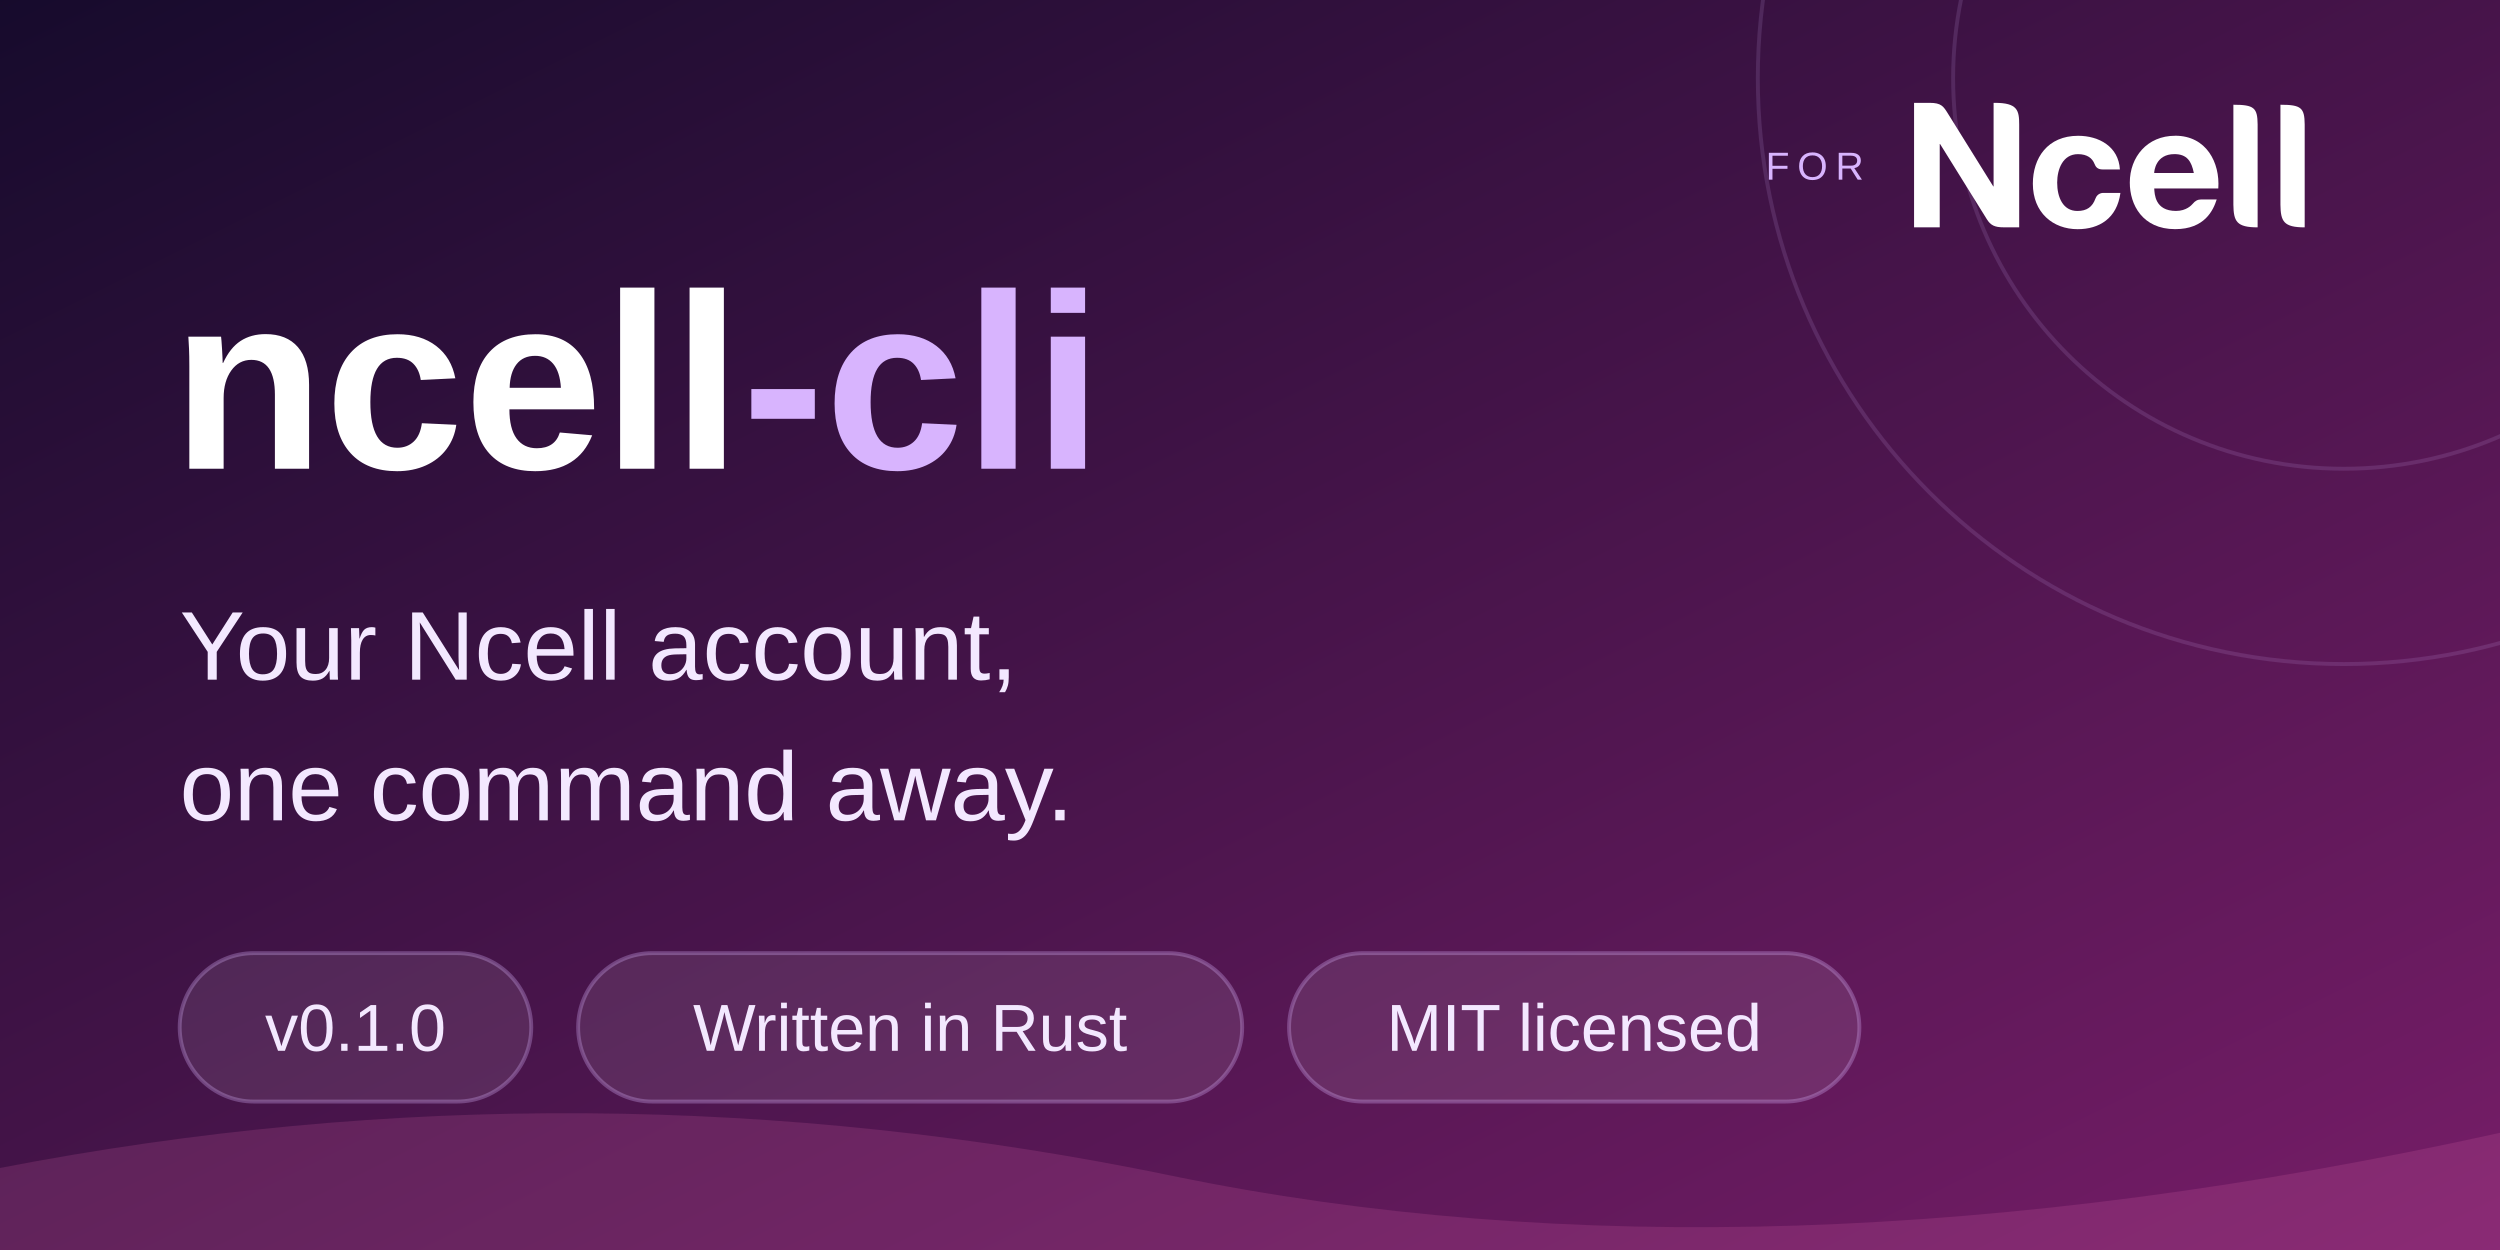
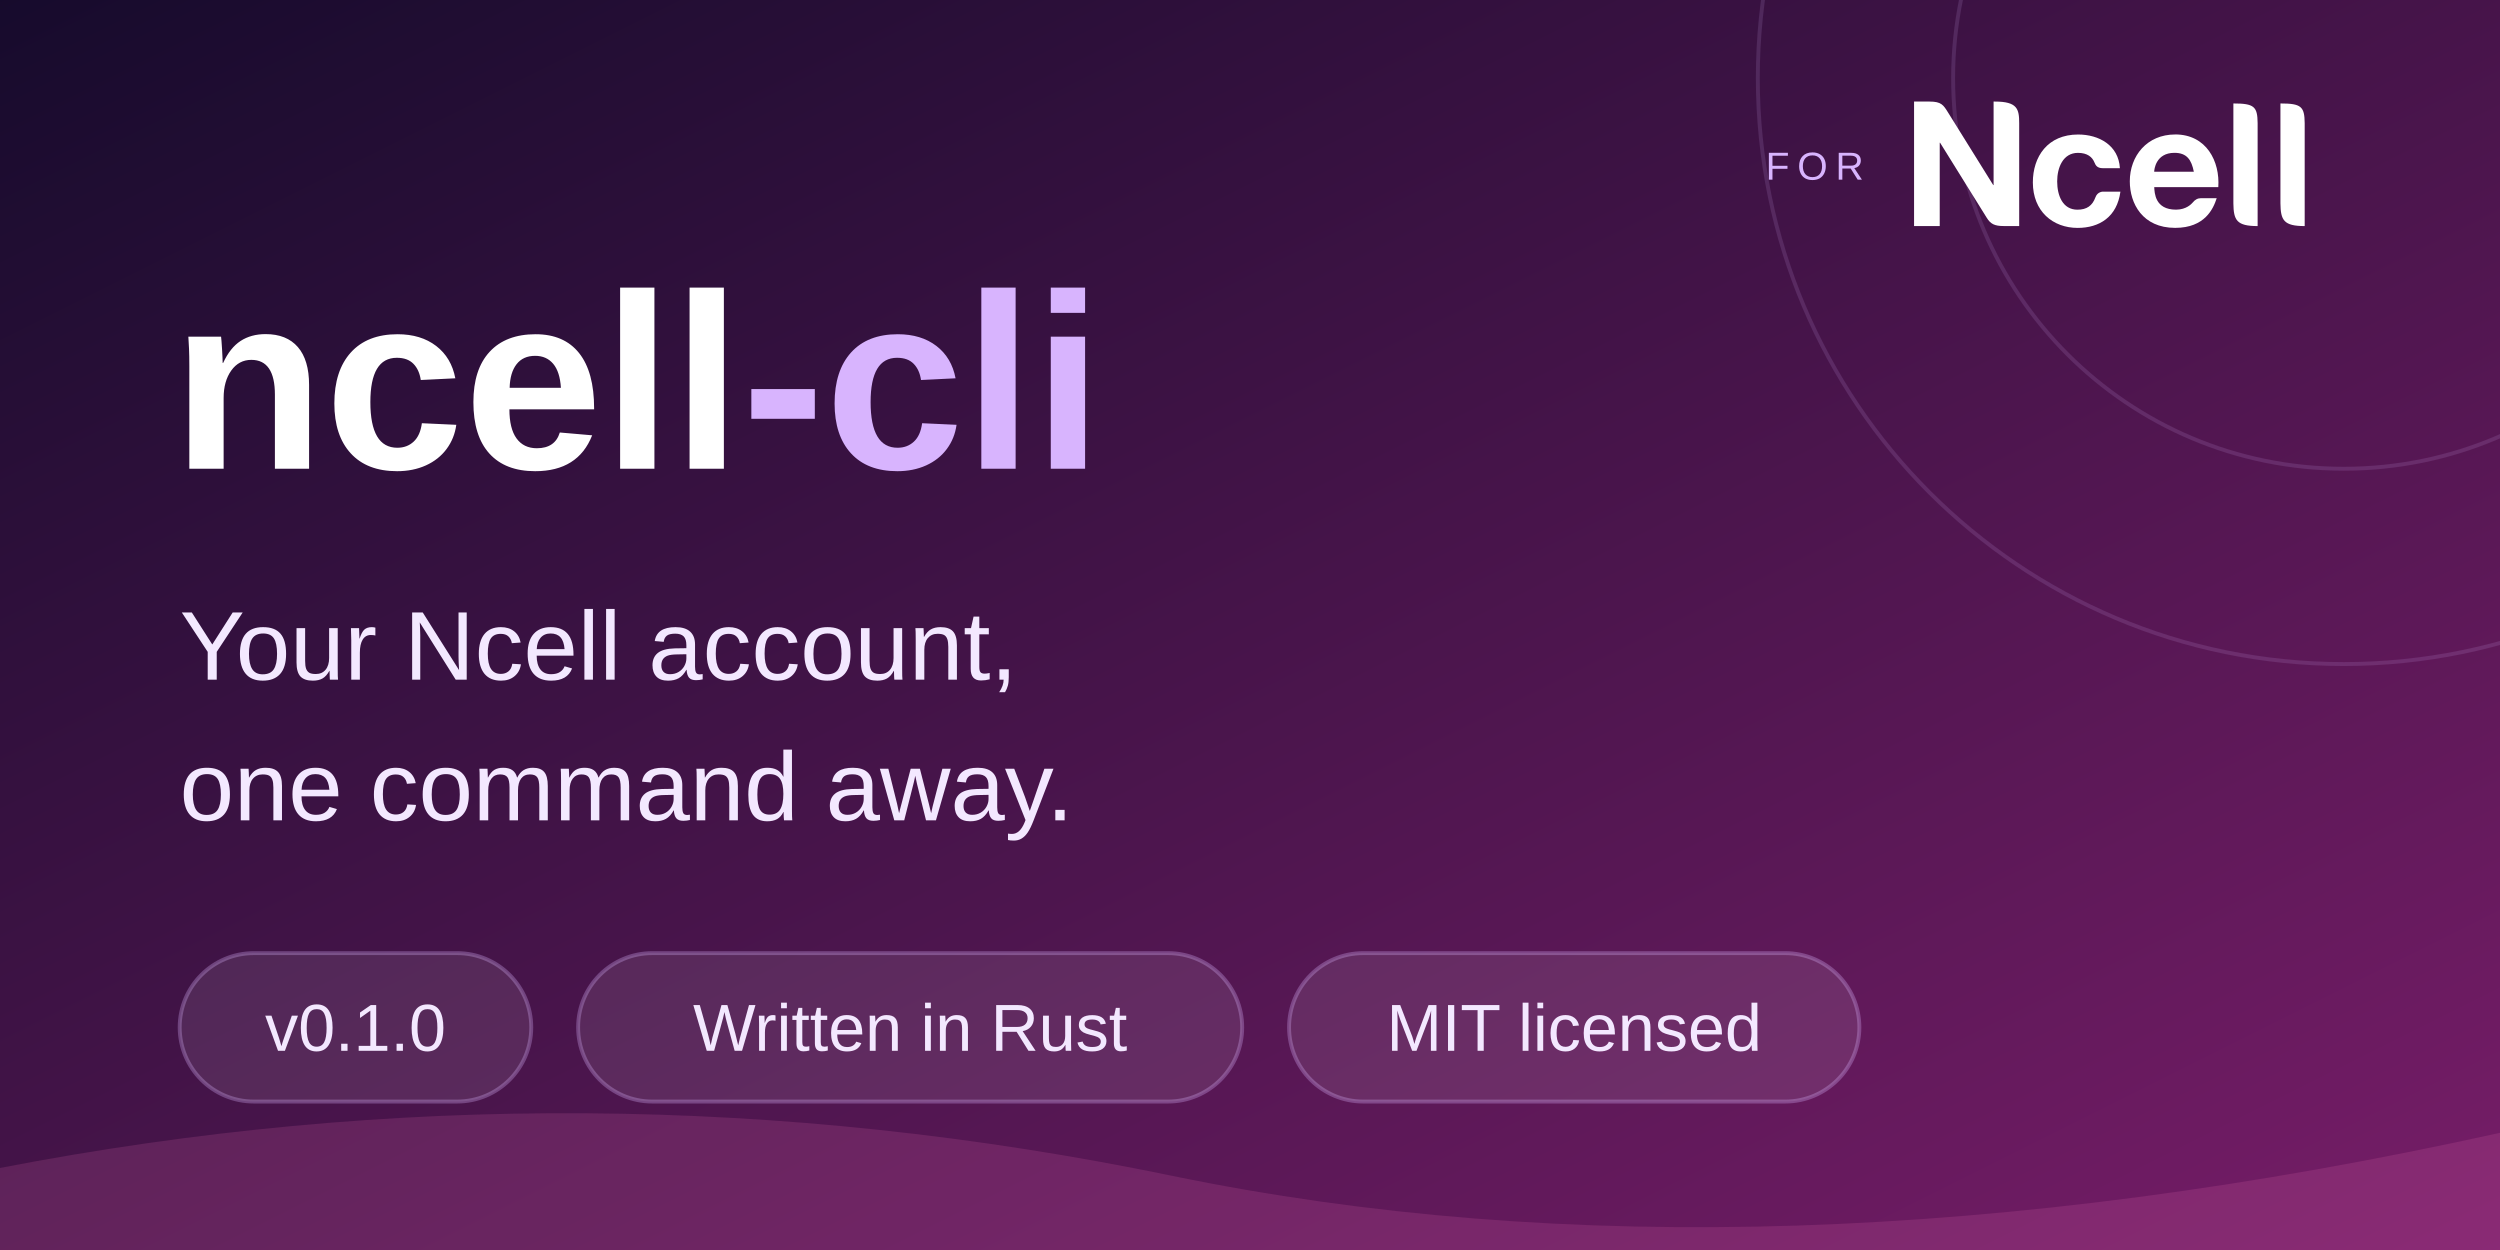
<svg xmlns="http://www.w3.org/2000/svg" width="640" height="320" viewBox="0 0 640 320" role="img" aria-label="ncell-cli. v0.1.0. Written in Rust. MIT licensed.">
  <defs>
    <linearGradient id="bg" x2="1" y2="1">
      <stop stop-color="#160b2c" />
      <stop offset="1" stop-color="#771d68" />
    </linearGradient>
  </defs>
  <rect width="640" height="320" fill="url(#bg)" />
  <g fill="none" stroke="#d8b4fe" opacity=".14">
    <circle cx="600" cy="20" r="100" />
    <circle cx="600" cy="20" r="150" />
  </g>
  <text x="44" y="120" font-family="Segoe UI,Arial,sans-serif" font-size="64" font-weight="700" fill="white">ncell<tspan fill="#d8b4fe">-cli</tspan>
  </text>
  <text x="46" y="174" font-family="Segoe UI,Arial,sans-serif" font-size="25" fill="#f3e8ff">Your Ncell account,</text>
  <text x="46" y="210" font-family="Segoe UI,Arial,sans-serif" font-size="25" fill="#f3e8ff">one command away.</text>
  <g transform="translate(46 244)" font-family="Segoe UI,Arial,sans-serif" font-size="17" text-anchor="middle" fill="#f3e8ff">
    <rect x="0" width="90" height="38" rx="19" fill="#fff" fill-opacity=".09" stroke="#d8b4fe" stroke-opacity=".3" />
    <text x="45" y="25">v0.1.0</text>
    <rect x="102" width="170" height="38" rx="19" fill="#fff" fill-opacity=".09" stroke="#d8b4fe" stroke-opacity=".3" />
    <text x="187" y="25">Written in Rust</text>
    <rect x="284" width="146" height="38" rx="19" fill="#fff" fill-opacity=".09" stroke="#d8b4fe" stroke-opacity=".3" />
    <text x="357" y="25">MIT licensed</text>
  </g>
  <text x="452" y="46" fill="#d8b4fe" font-family="Segoe UI,Arial,sans-serif" font-size="10" letter-spacing="2">FOR</text>
-   <svg x="490" y="26" width="100" height="33" viewBox="0 0 113.22 36.62">
+   <g transform="translate(490 26) scale(0.8832362)">
    <path fill="#fff" d="M75.68,9.54c-8.14,0-13.15,6.18-13.15,13.58,0,6.4,3.67,13.49,13.15,13.49,8.6,0,11.05-5.52,12.04-8.61h-4.49c-1.03,0-1.78.41-2.48,1.28-.3.34-1.8,2.05-4.82,2.05-6.12,0-6.21-4.85-6.32-6.52h18.57c.52-7.45-3.42-15.28-12.49-15.28ZM69.6,20.34c0-.52.41-5.48,5.87-5.48,3.62,0,4.94,2.05,5.62,5.48h-11.49Z" />
    <path fill="#fff" d="M92.55.55v28.96c.06,4.88.95,6.58,7.03,6.58V6.26c-.05-4.81-.98-5.71-7.03-5.71Z" />
    <path fill="#fff" d="M106.19.55v28.96c.06,4.88.95,6.58,7.03,6.58V6.26c-.05-4.81-.98-5.71-7.03-5.71Z" />
    <path fill="#fff" d="M54.79,26.11s-1.61-.06-2.22,1.64c-.88,2.42-2.49,3.59-5.22,3.59-4.25,0-5.87-4.05-5.87-8.21,0-3.95,1.67-8.26,6.03-8.26,2.72,0,4.16,1.22,4.78,2.8.34.86.84,1.64,2.4,1.64h4.97c-.38-6.65-6.09-9.76-12.1-9.76-8.86,0-13.13,6.42-13.13,13.89,0,8.36,5.8,13.18,12.98,13.18,6.28,0,11.41-3.15,12.4-10.5h-5Z" />
    <path fill="#fff" d="M30.48,36.08h-4.49c-2.66,0-3.82-.61-4.91-2.37-1.02-1.63-13.54-21.78-13.54-21.78h-.1v24.16H0V0h4.5C7.91,0,8.51,1.01,9.84,3.15c1.33,2.14,13.11,21.06,13.11,21.06h.1V0h.38c6.54,0,7.04,2.17,7.04,6.28v29.8Z" />
-   </svg>
+   </g>
  <path d="M0 299Q150 270 300 301T640 290V320H0Z" fill="#f472b6" opacity=".16" />
</svg>
